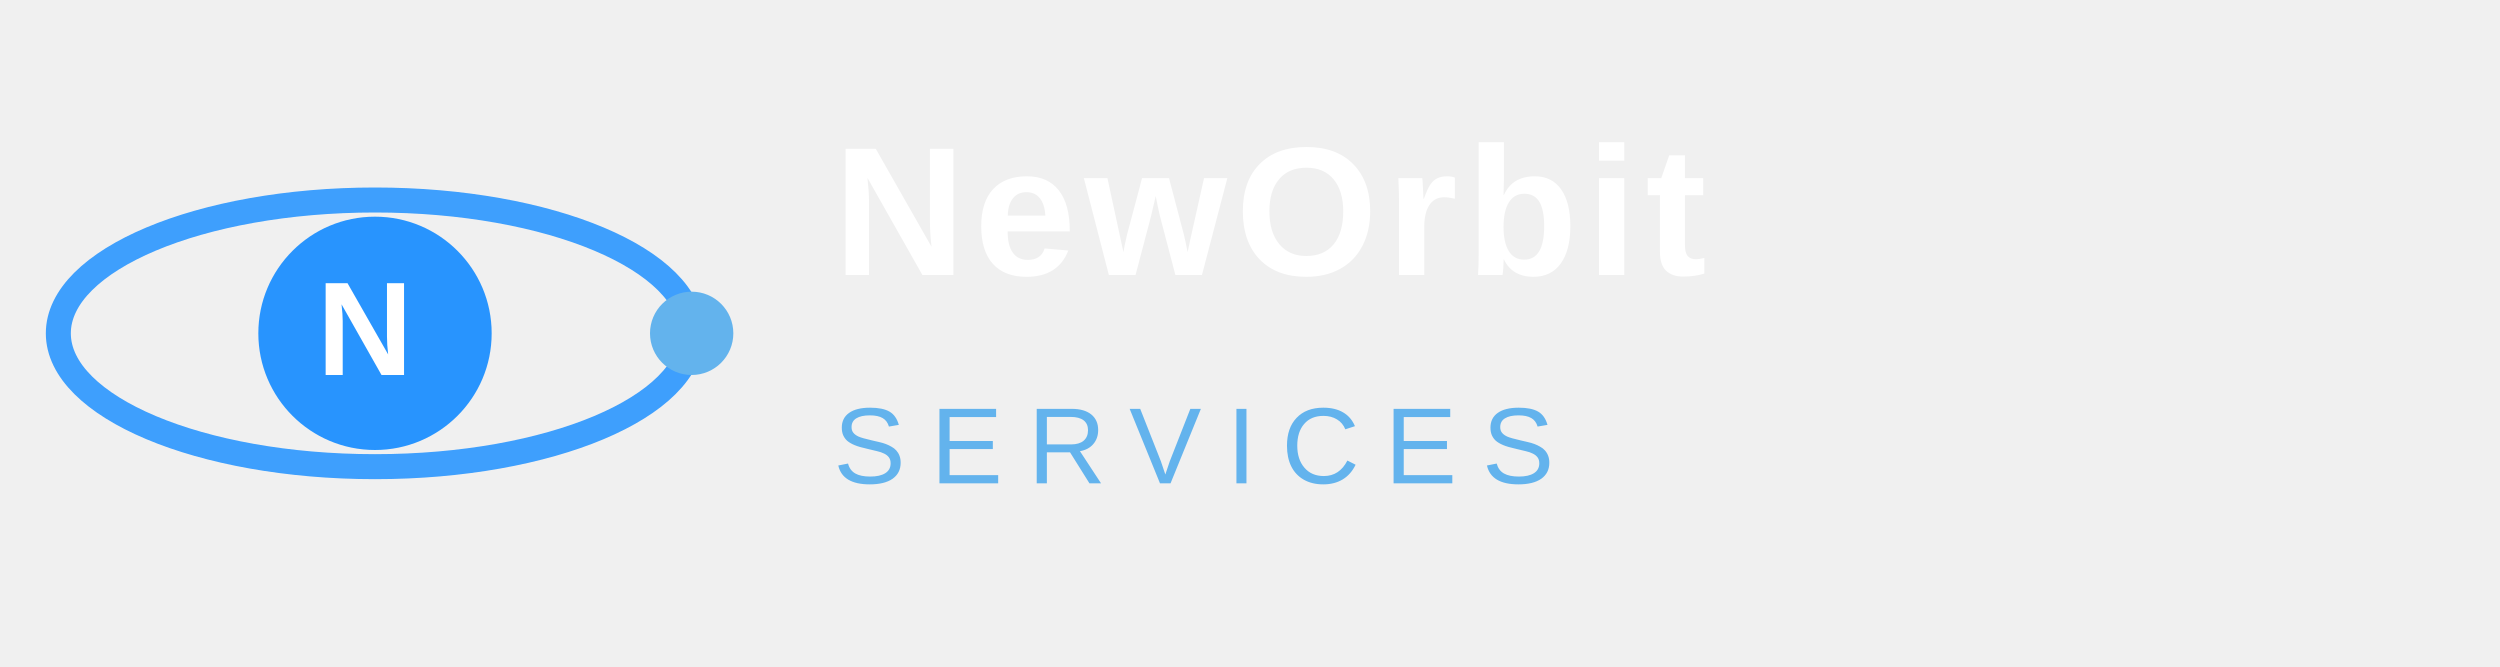
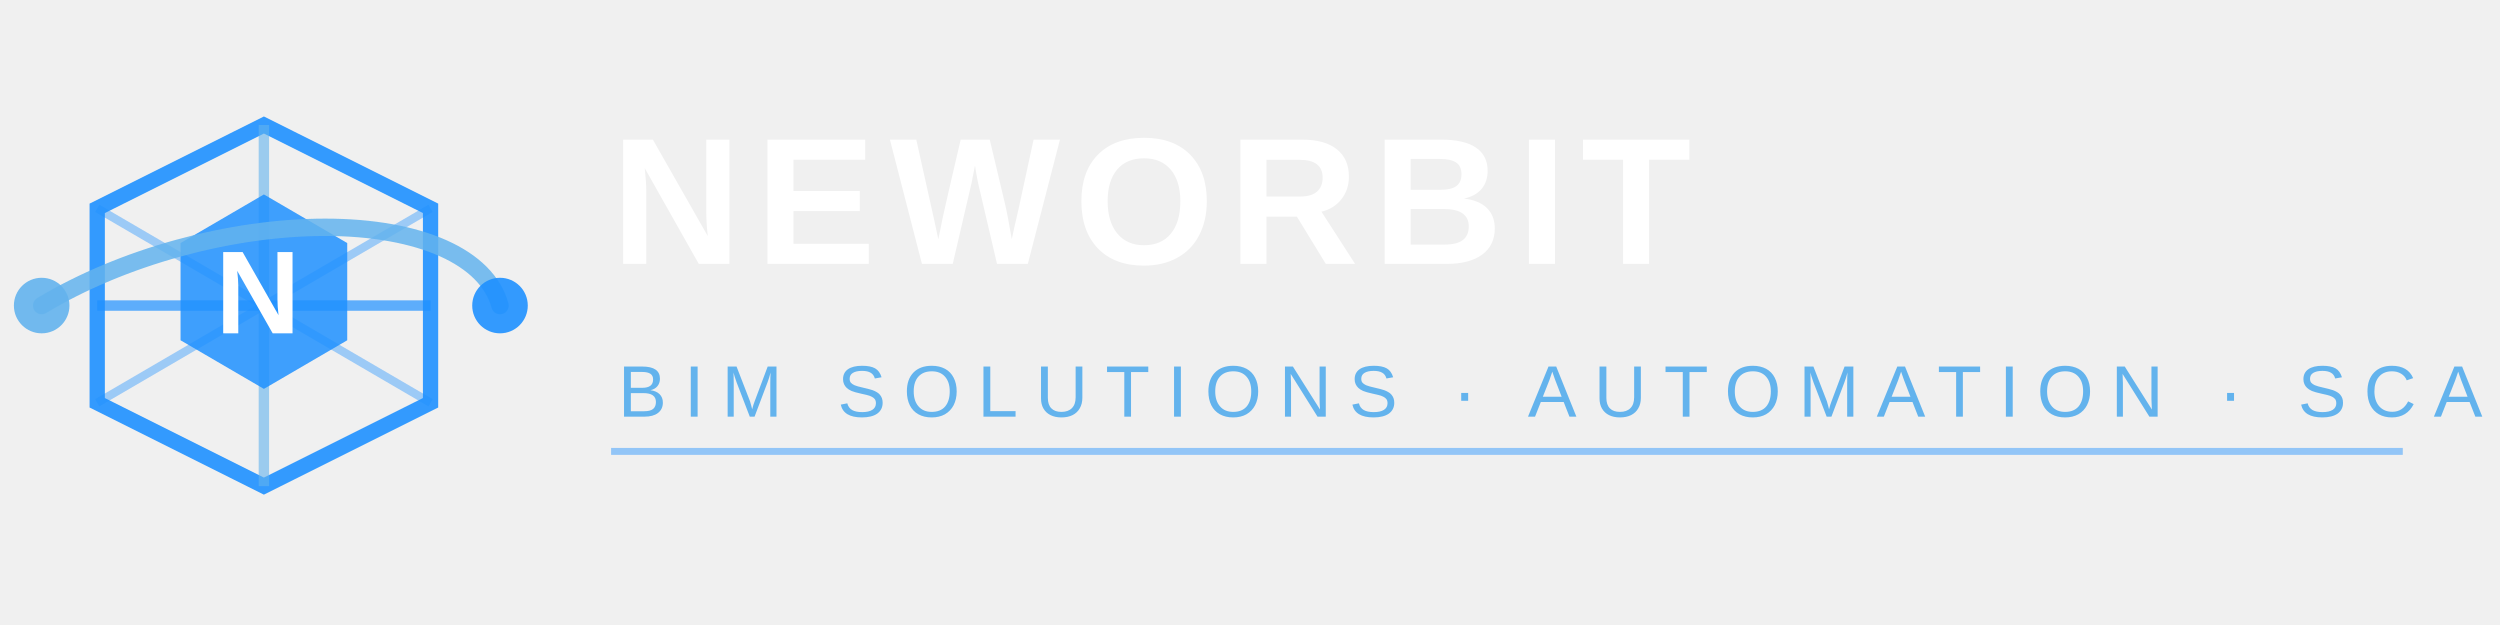
- <svg xmlns="http://www.w3.org/2000/svg" viewBox="0 0 300 80" width="300" height="80">
-   <ellipse cx="45" cy="40" rx="38" ry="16" fill="none" stroke="#1E90FF" stroke-width="3" opacity="0.85" />
-   <circle cx="45" cy="40" r="14" fill="#1E90FF" opacity="0.95" />
-   <circle cx="83" cy="40" r="5" fill="#63B3ED" />
-   <text x="38" y="45" font-family="Arial Black, Arial, sans-serif" font-size="16" font-weight="900" fill="white">N</text>
-   <text x="100" y="33" font-family="Arial, sans-serif" font-size="22" font-weight="700" fill="#FFFFFF" letter-spacing="1">NewOrbit</text>
-   <text x="100" y="58" font-family="Arial, sans-serif" font-size="13" font-weight="400" fill="#63B3ED" letter-spacing="3">SERVICES</text>
+ <svg xmlns="http://www.w3.org/2000/svg" viewBox="0 0 360 90" width="360" height="90">
+   <polygon points="38,18 62,30 62,58 38,70 14,58 14,30" fill="none" stroke="#1E90FF" stroke-width="2.2" opacity="0.9" />
+   <line x1="14" y1="44" x2="62" y2="44" stroke="#1E90FF" stroke-width="1.5" opacity="0.7" />
+   <line x1="38" y1="18" x2="38" y2="70" stroke="#63B3ED" stroke-width="1.5" opacity="0.6" />
+   <line x1="14" y1="30" x2="62" y2="58" stroke="#1E90FF" stroke-width="1.2" opacity="0.4" />
+   <line x1="62" y1="30" x2="14" y2="58" stroke="#1E90FF" stroke-width="1.2" opacity="0.4" />
+   <polygon points="38,28 50,35 50,49 38,56 26,49 26,35" fill="#1E90FF" opacity="0.85" />
+   <text x="31" y="48" font-family="Arial Black, Arial, sans-serif" font-size="17" font-weight="900" fill="#ffffff">N</text>
+   <path d="M 6 44 A 42 20 -15 0 1 72 44" fill="none" stroke="#63B3ED" stroke-width="2.5" stroke-linecap="round" opacity="0.85" />
+   <circle cx="6" cy="44" r="4" fill="#63B3ED" opacity="0.9" />
+   <circle cx="72" cy="44" r="4" fill="#1E90FF" opacity="0.9" />
+   <text x="88" y="38" font-family="Arial Black, Arial, sans-serif" font-size="26" font-weight="900" fill="#FFFFFF" letter-spacing="2">NEWORBIT</text>
+   <text x="89" y="60" font-family="Arial, sans-serif" font-size="10.5" font-weight="500" fill="#63B3ED" letter-spacing="2.5">BIM SOLUTIONS · AUTOMATION · SCAN-TO-BIM</text>
+   <line x1="88" y1="65" x2="346" y2="65" stroke="#1E90FF" stroke-width="1" opacity="0.45" />
</svg>
